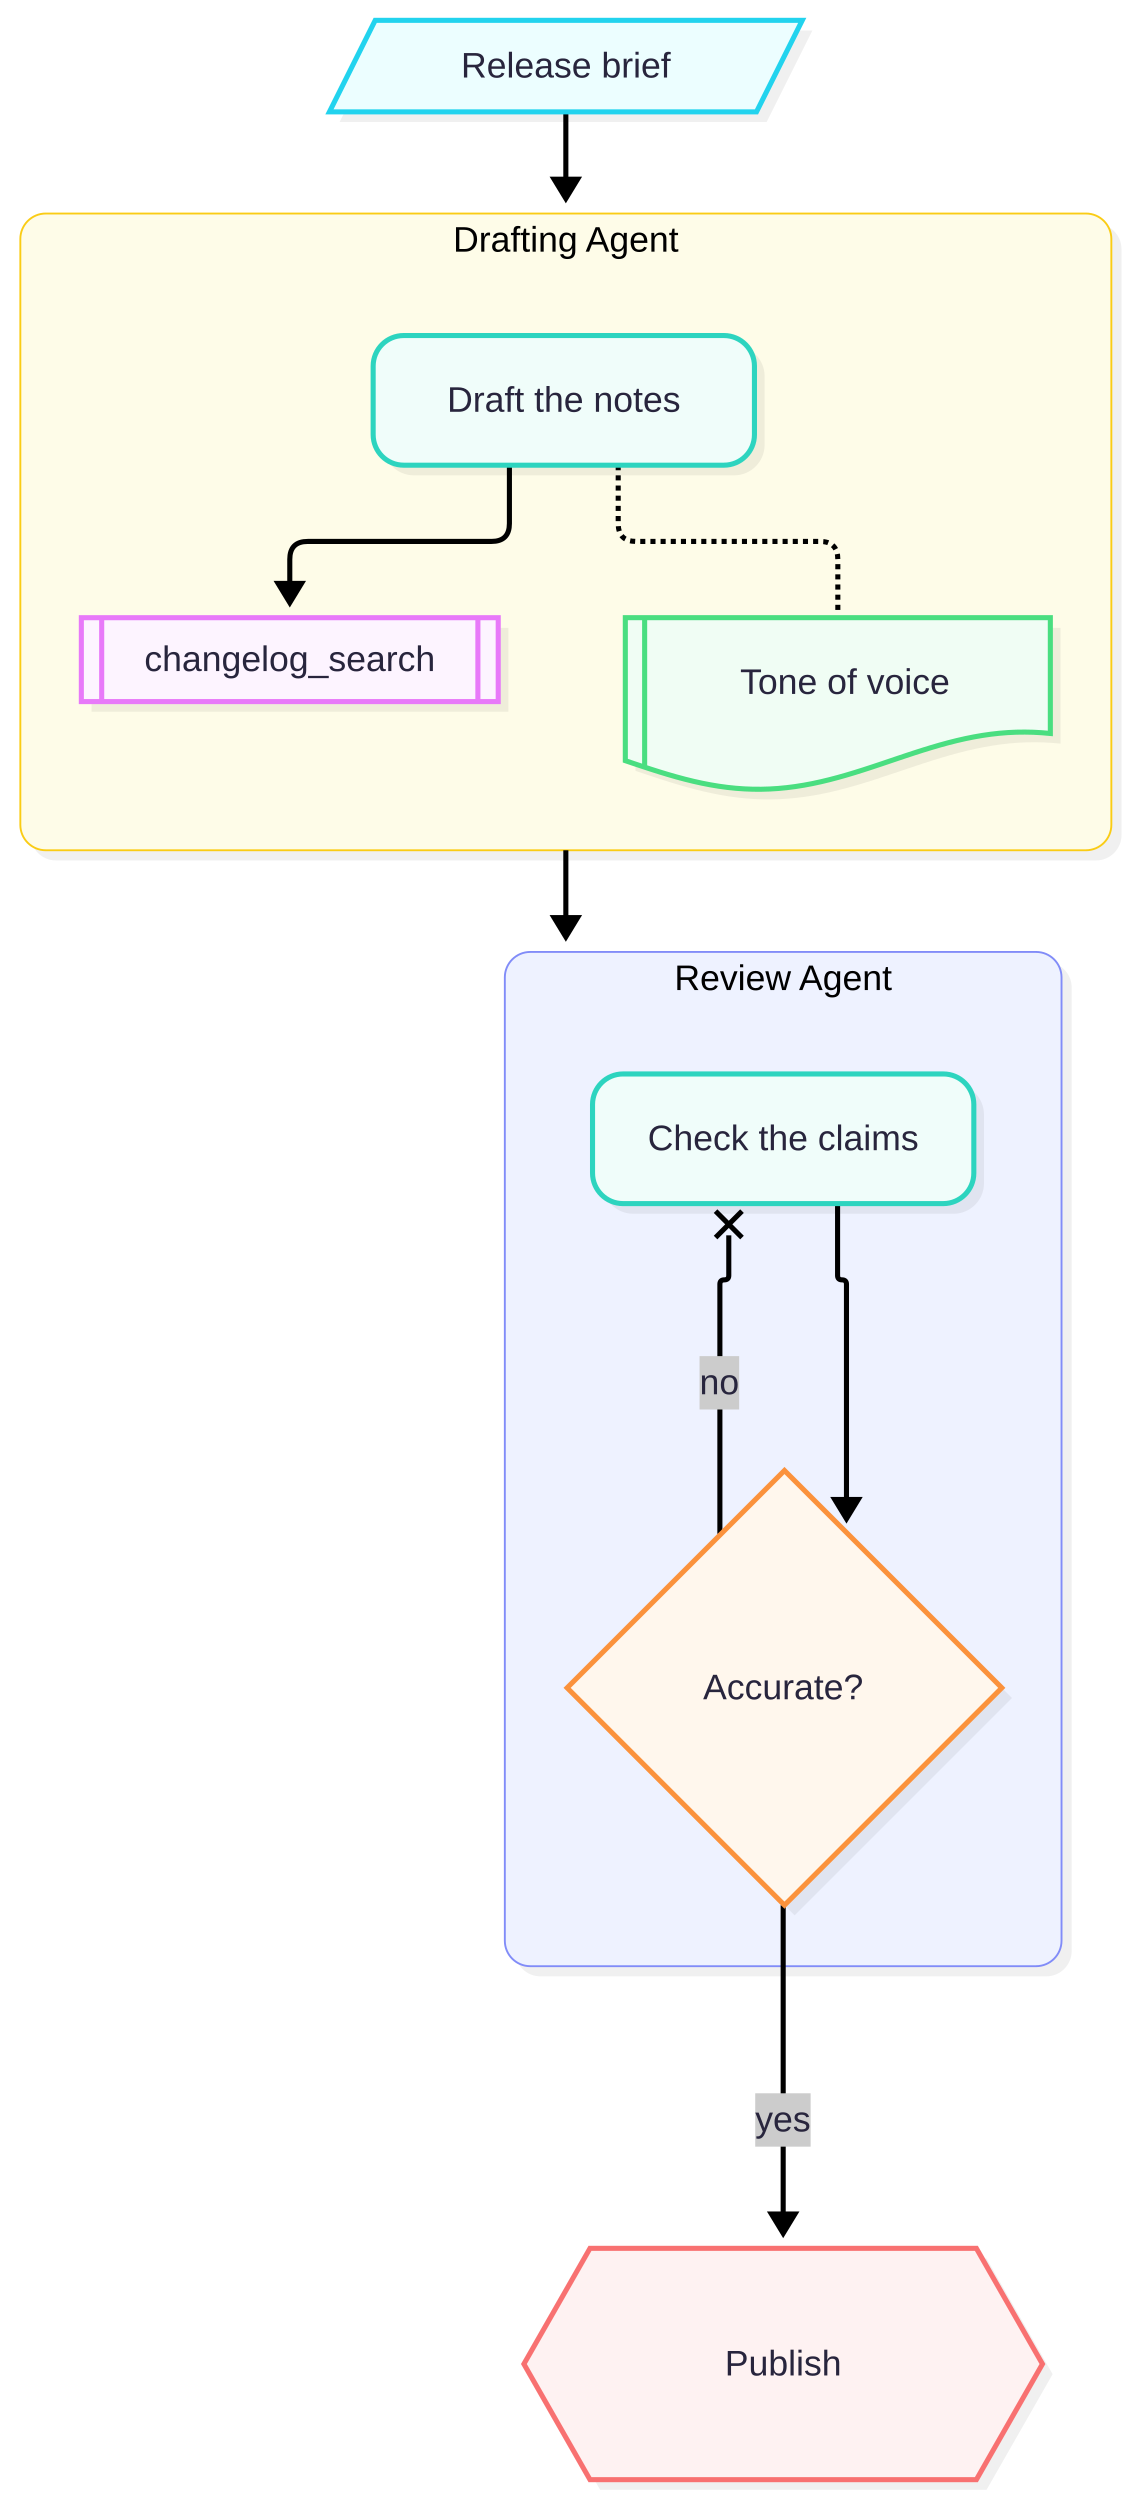
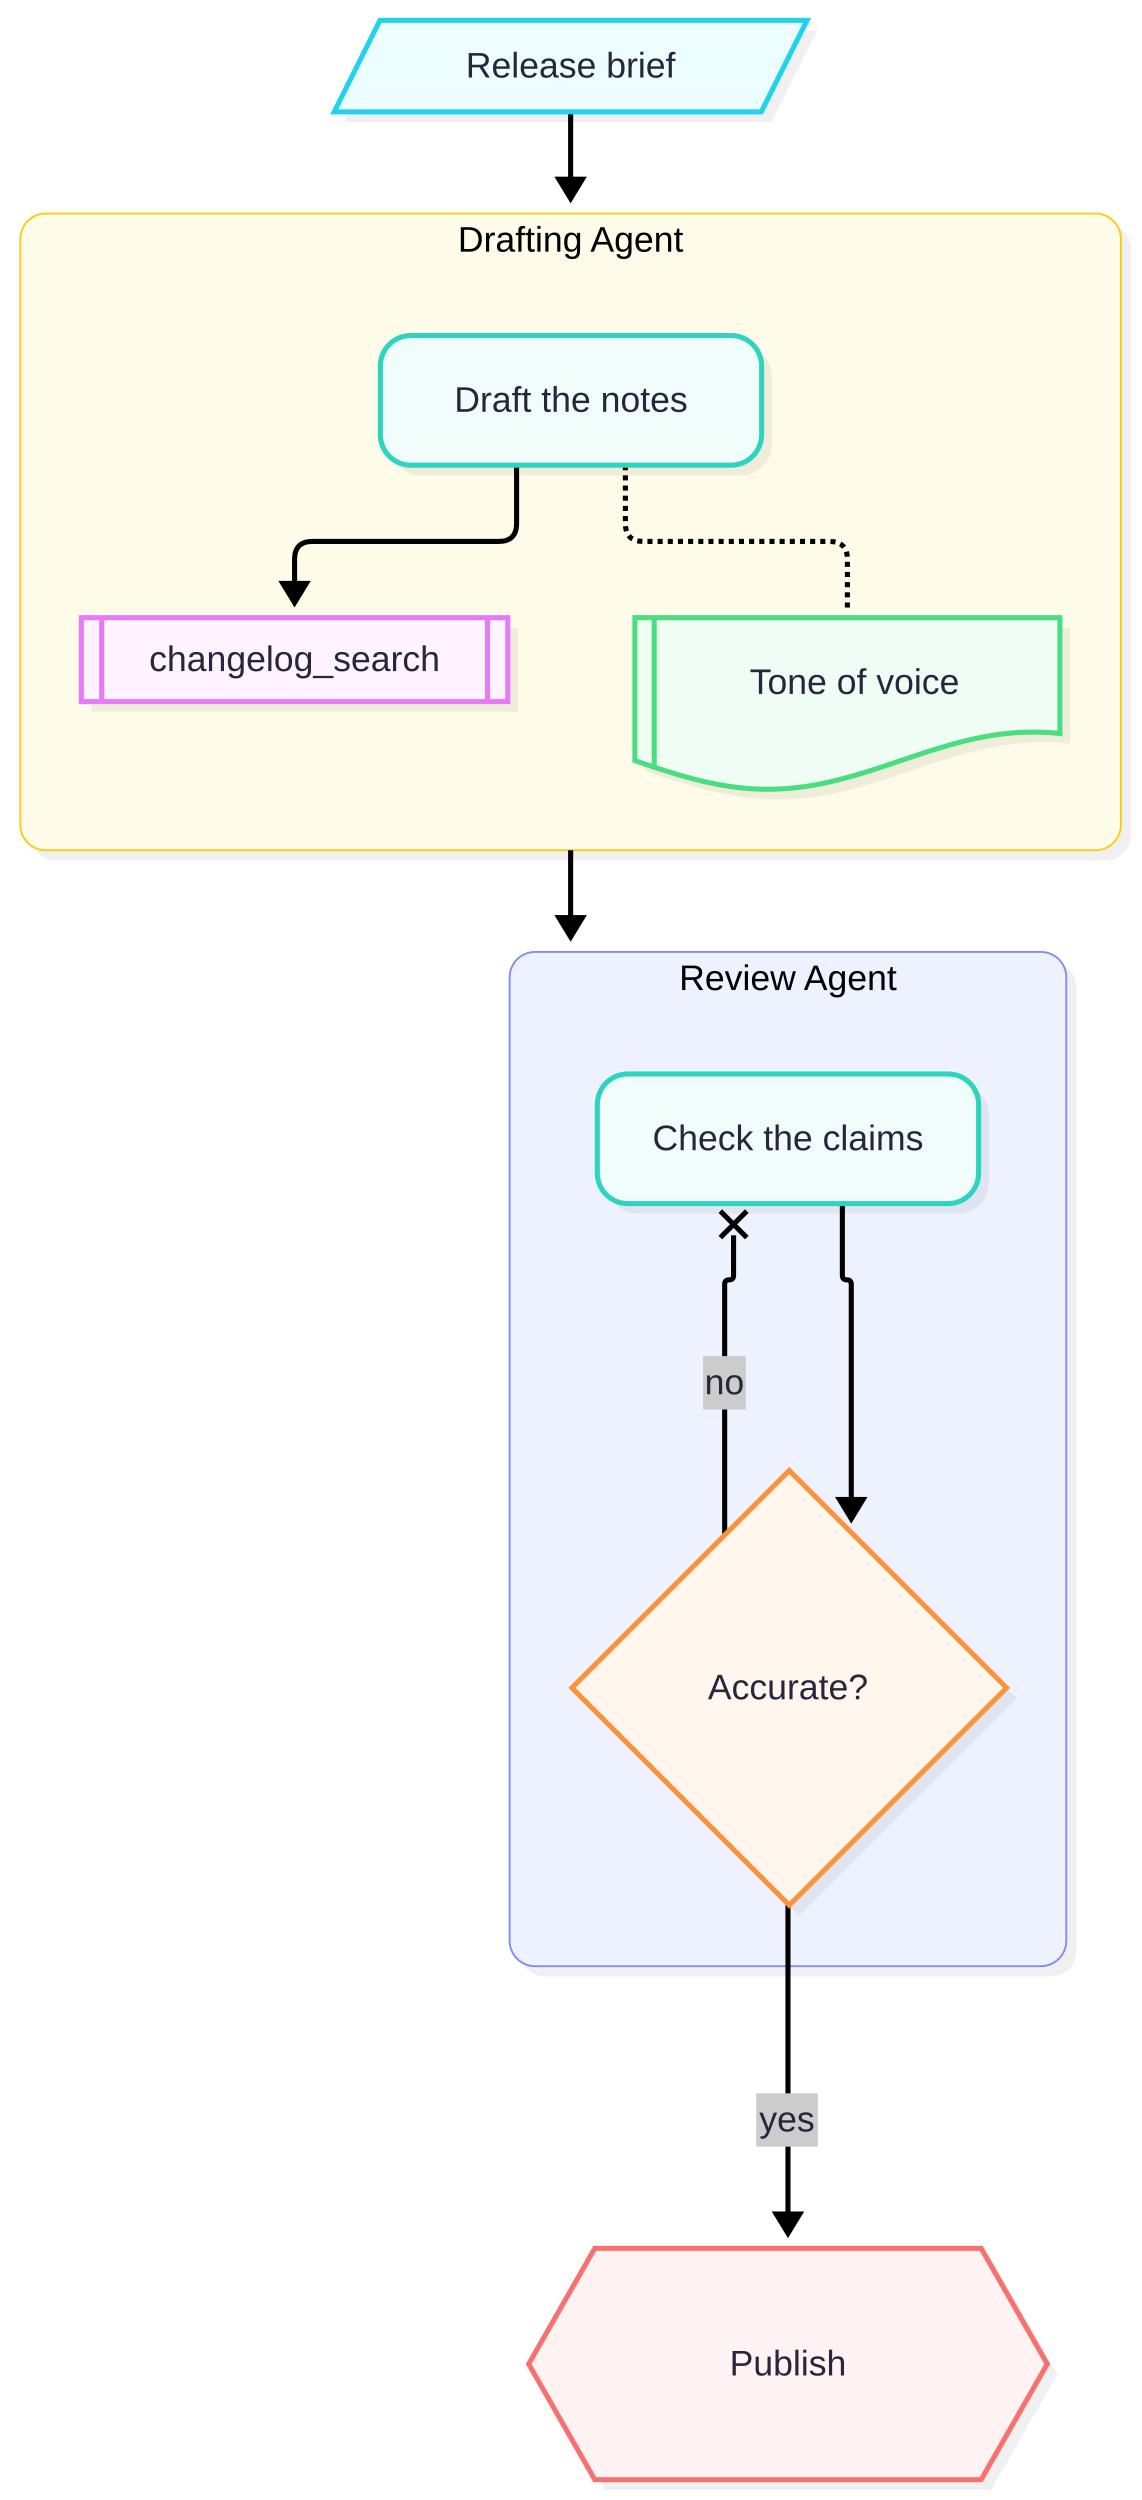
- <svg xmlns="http://www.w3.org/2000/svg" id="my-svg" width="100%" class="agentflow" style="max-width: 445.2px; background-color: white;" viewBox="4 4 445.2 983.492" role="graphics-document document" aria-roledescription="agentflow">
+ <svg xmlns="http://www.w3.org/2000/svg" id="my-svg" width="100%" class="agentflow" style="max-width: 448.966px; background-color: white;" viewBox="4 4 448.966 983.492" role="graphics-document document" aria-roledescription="agentflow">
  <style>#my-svg{font-family:"Recursive Variable", arial, sans-serif;font-size:16px;}#my-svg text{font-family:"Recursive Variable", arial, sans-serif;}</style>
  <g>
    <g class="clusters">
      <g id="cluster-writer" class="cluster">
-         <rect class="drop-shadow" x="16" y="92" width="429.2" height="250.492" rx="10" ry="10" fill="#000000" stroke="none" opacity="0.06" />
-         <rect x="12" y="88" width="429.2" height="250.492" rx="10" ry="10" fill="#FEFCE8" stroke="#FACC15" stroke-width="0.75" />
-         <text class="cluster-label" x="226.6" y="103" text-anchor="middle" font-size="14" fill="#000000">Drafting Agent</text>
+         <rect class="drop-shadow" x="16" y="92" width="432.966" height="250.492" rx="10" ry="10" fill="#000000" stroke="none" opacity="0.06" />
+         <rect x="12" y="88" width="432.966" height="250.492" rx="10" ry="10" fill="#FEFCE8" stroke="#FACC15" stroke-width="0.75" />
+         <text class="cluster-label" x="228.483" y="103" text-anchor="middle" font-size="14" fill="#000000">Drafting Agent</text>
      </g>
      <g id="cluster-reviewer" class="cluster">
-         <rect class="drop-shadow" x="206.6" y="382.492" width="219" height="399" rx="10" ry="10" fill="#000000" stroke="none" opacity="0.06" />
-         <rect x="202.6" y="378.492" width="219" height="399" rx="10" ry="10" fill="#EEF2FF" stroke="#818CF8" stroke-width="0.75" />
-         <text class="cluster-label" x="312.1" y="393.492" text-anchor="middle" font-size="14" fill="#000000">Review Agent</text>
+         <rect class="drop-shadow" x="208.483" y="382.492" width="219" height="399" rx="10" ry="10" fill="#000000" stroke="none" opacity="0.06" />
+         <rect x="204.483" y="378.492" width="219" height="399" rx="10" ry="10" fill="#EEF2FF" stroke="#818CF8" stroke-width="0.75" />
+         <text class="cluster-label" x="313.983" y="393.492" text-anchor="middle" font-size="14" fill="#000000">Review Agent</text>
      </g>
    </g>
    <g class="edgePaths">
      <g id="L-draft-lookup-0" class="edgePath">
-         <path class="flowchart-link LS-draft LE-lookup" d="M204.4,187L204.4,209.929C204.4,214.643,202.043,217,197.329,217L125.071,217C120.357,217,118,219.357,118,224.071L118,243" fill="none" stroke="#000000" stroke-width="2" stroke-dasharray="0 0 133.072 4" />
-         <path class="marker" d="M124.391,232.5L118,243L111.609,232.5Z" fill="#000000" stroke="#000000" stroke-width="0" />
+         <path class="flowchart-link LS-draft LE-lookup" d="M207.224,187L207.224,209.929C207.224,214.643,204.867,217,200.153,217L126.954,217C122.24,217,119.883,219.357,119.883,224.071L119.883,243" fill="none" stroke="#000000" stroke-width="2" stroke-dasharray="0 0 134.013 4" />
+         <path class="marker" d="M126.274,232.5L119.883,243L113.492,232.5Z" fill="#000000" stroke="#000000" stroke-width="0" />
      </g>
      <g id="L-draft-guide-1" class="edgePath">
-         <path class="flowchart-link LS-draft LE-guide" d="M247.2,187L247.2,209.929C247.2,214.643,249.557,217,254.271,217L326.529,217C331.243,217,333.6,219.357,333.6,224.071L333.6,247" fill="none" stroke="#000000" stroke-width="2" stroke-dasharray="0 0 2 2 2 2 2 2 2 2 2 2 2 2 2 2 2 2 2 2 2 2 2 2 2 2 2 2 2 2 2 2 2 2 2 2 2 2 2 2 2 2 2 2 2 2 2 2 2 2 2 2 2 2 2 2 2 2 2 2 2 2 2 2 2 2 2 2 2 2 2 2 0" />
+         <path class="flowchart-link LS-draft LE-guide" d="M250.024,187L250.024,209.929C250.024,214.643,252.381,217,257.095,217L330.295,217C335.009,217,337.366,219.357,337.366,224.071L337.366,247" fill="none" stroke="#000000" stroke-width="2" stroke-dasharray="0 0 2 2 2 2 2 2 2 2 2 2 2 2 2 2 2 2 2 2 2 2 2 2 2 2 2 2 2 2 2 2 2 2 2 2 2 2 2 2 2 2 2 2 2 2 2 2 2 2 2 2 2 2 2 2 2 2 2 2 2 2 2 2 2 2 2 2 2 2 2 2 0" />
      </g>
      <g id="L-check-ok-2" class="edgePath">
-         <path class="flowchart-link LS-check LE-ok" d="M333.5,477.492L333.5,505.742C333.5,506.909,334.083,507.492,335.25,507.492L335.25,507.492C336.417,507.492,337,508.075,337,509.242L337,603.392" fill="none" stroke="#000000" stroke-width="2" stroke-dasharray="0 0 124.081 4" />
-         <path class="marker" d="M343.391,592.892L337,603.392L330.609,592.892Z" fill="#000000" stroke="#000000" stroke-width="0" />
+         <path class="flowchart-link LS-check LE-ok" d="M335.383,477.492L335.383,505.742C335.383,506.909,335.966,507.492,337.133,507.492L337.133,507.492C338.299,507.492,338.883,508.075,338.883,509.242L338.883,603.392" fill="none" stroke="#000000" stroke-width="2" stroke-dasharray="0 0 124.081 4" />
+         <path class="marker" d="M345.274,592.892L338.883,603.392L332.492,592.892Z" fill="#000000" stroke="#000000" stroke-width="0" />
      </g>
      <g id="L-brief-writer-3" class="edgePath">
-         <path class="flowchart-link LS-brief LE-writer" d="M226.6,48L226.6,84" fill="none" stroke="#000000" stroke-width="2" stroke-dasharray="0 0 32 4" />
-         <path class="marker" d="M232.991,73.5L226.6,84L220.209,73.5Z" fill="#000000" stroke="#000000" stroke-width="0" />
+         <path class="flowchart-link LS-brief LE-writer" d="M228.483,48L228.483,84" fill="none" stroke="#000000" stroke-width="2" stroke-dasharray="0 0 32 4" />
+         <path class="marker" d="M234.874,73.5L228.483,84L222.092,73.5Z" fill="#000000" stroke="#000000" stroke-width="0" />
      </g>
      <g id="L-writer-reviewer-4" class="edgePath">
-         <path class="flowchart-link LS-writer LE-reviewer" d="M226.6,338.492L226.6,374.492" fill="none" stroke="#000000" stroke-width="2" stroke-dasharray="0 0 32 4" />
-         <path class="marker" d="M232.991,363.992L226.6,374.492L220.209,363.992Z" fill="#000000" stroke="#000000" stroke-width="0" />
+         <path class="flowchart-link LS-writer LE-reviewer" d="M228.483,338.492L228.483,374.492" fill="none" stroke="#000000" stroke-width="2" stroke-dasharray="0 0 32 4" />
+         <path class="marker" d="M234.874,363.992L228.483,374.492L222.092,363.992Z" fill="#000000" stroke="#000000" stroke-width="0" />
      </g>
      <g id="L-ok-publish-5" class="edgePath">
-         <path class="flowchart-link LS-ok LE-publish" d="M312.1,753.492L312.1,884.492" fill="none" stroke="#000000" stroke-width="2" stroke-dasharray="0 0 127 4" />
-         <path class="marker" d="M318.491,873.992L312.1,884.492L305.709,873.992Z" fill="#000000" stroke="#000000" stroke-width="0" />
+         <path class="flowchart-link LS-ok LE-publish" d="M313.983,753.492L313.983,884.492" fill="none" stroke="#000000" stroke-width="2" stroke-dasharray="0 0 127 4" />
+         <path class="marker" d="M320.374,873.992L313.983,884.492L307.592,873.992Z" fill="#000000" stroke="#000000" stroke-width="0" />
      </g>
      <g id="L-ok-check-6" class="edgePath">
-         <path class="flowchart-link LS-ok LE-check" d="M287.2,607.392L287.2,509.242C287.2,508.075,287.783,507.492,288.95,507.492L288.95,507.492C290.117,507.492,290.7,506.909,290.7,505.742L290.7,477.492" fill="none" stroke="#000000" stroke-width="2" stroke-dasharray="0 0 119.581 12.5" />
-         <path class="marker" d="M285.5,490.852L295.9,480.452M295.9,490.852L285.5,480.452" fill="none" stroke="#000000" stroke-width="2" />
+         <path class="flowchart-link LS-ok LE-check" d="M289.083,607.392L289.083,509.242C289.083,508.075,289.666,507.492,290.833,507.492L290.833,507.492C291.999,507.492,292.583,506.909,292.583,505.742L292.583,477.492" fill="none" stroke="#000000" stroke-width="2" stroke-dasharray="0 0 119.581 12.5" />
+         <path class="marker" d="M287.383,490.852L297.783,480.452M297.783,490.852L287.383,480.452" fill="none" stroke="#000000" stroke-width="2" />
      </g>
    </g>
    <g class="edgeLabels">
      <g class="edgeLabel">
-         <rect x="301.1" y="827.492" width="21.797" height="21" fill="hsl(-120, 0%, 80%)" stroke="none" />
-         <text x="311.998" y="842.492" text-anchor="middle" font-size="14" fill="#28253D">yes</text>
+         <rect x="301.483" y="827.492" width="24.234" height="21" fill="hsl(-120, 0%, 80%)" stroke="none" />
+         <text x="313.6" y="842.492" text-anchor="middle" font-size="14" fill="#28253D">yes</text>
      </g>
      <g class="edgeLabel">
-         <rect x="279.2" y="537.492" width="15.578" height="21" fill="hsl(-120, 0%, 80%)" stroke="none" />
-         <text x="286.989" y="552.492" text-anchor="middle" font-size="14" fill="#28253D">no</text>
+         <rect x="280.583" y="537.492" width="16.812" height="21" fill="hsl(-120, 0%, 80%)" stroke="none" />
+         <text x="288.989" y="552.492" text-anchor="middle" font-size="14" fill="#28253D">no</text>
      </g>
    </g>
    <g class="nodes">
      <g id="agentflow-brief-0" class="node default af-kind-input">
-         <path class="drop-shadow" d="M155.6,16L323.6,16L305.6,52L137.6,52Z" fill="#000000" stroke="none" opacity="0.06" />
-         <path class="label-container" d="M151.6,12L319.6,12L301.6,48L133.6,48Z" fill="#ECFEFF" stroke="#22D3EE" stroke-width="2" />
-         <text class="nodeLabel" x="226.6" y="34.5" text-anchor="middle" font-size="14" fill="#28253D">Release brief</text>
+         <path class="drop-shadow" d="M157.483,16L325.483,16L307.483,52L139.483,52Z" fill="#000000" stroke="none" opacity="0.06" />
+         <path class="label-container" d="M153.483,12L321.483,12L303.483,48L135.483,48Z" fill="#ECFEFF" stroke="#22D3EE" stroke-width="2" />
+         <text class="nodeLabel" x="228.483" y="34.5" text-anchor="middle" font-size="14" fill="#28253D">Release brief</text>
      </g>
      <g id="agentflow-draft-1" class="node default af-kind-task">
-         <rect class="drop-shadow" x="154.8" y="140" width="150" height="51" rx="12" ry="12" fill="#000000" stroke="none" opacity="0.06" />
-         <rect class="basic label-container" x="150.8" y="136" width="150" height="51" rx="12" ry="12" fill="#F0FDFA" stroke="#2DD4BF" stroke-width="2" />
-         <text class="nodeLabel" x="225.8" y="166" text-anchor="middle" font-size="14" fill="#28253D">Draft the notes</text>
+         <rect class="drop-shadow" x="157.624" y="140" width="150" height="51" rx="12" ry="12" fill="#000000" stroke="none" opacity="0.06" />
+         <rect class="basic label-container" x="153.624" y="136" width="150" height="51" rx="12" ry="12" fill="#F0FDFA" stroke="#2DD4BF" stroke-width="2" />
+         <text class="nodeLabel" x="228.624" y="166" text-anchor="middle" font-size="14" fill="#28253D">Draft the notes</text>
      </g>
      <g id="agentflow-lookup-2" class="node default af-kind-tool">
-         <path class="drop-shadow" d="M48,284L196,284L196,251L48,251L48,284L40,284L204,284L204,251L40,251L40,284Z" fill="#000000" stroke="none" opacity="0.06" />
-         <path class="label-container" d="M44,280L192,280L192,247L44,247L44,280L36,280L200,280L200,247L36,247L36,280Z" fill="#FDF4FF" stroke="#E879F9" stroke-width="2" />
-         <text class="nodeLabel" x="118" y="268" text-anchor="middle" font-size="14" fill="#28253D">changelog_search</text>
+         <path class="drop-shadow" d="M48,284L199.766,284L199.766,251L48,251L48,284L40,284L207.766,284L207.766,251L40,251L40,284Z" fill="#000000" stroke="none" opacity="0.06" />
+         <path class="label-container" d="M44,280L195.766,280L195.766,247L44,247L44,280L36,280L203.766,280L203.766,247L36,247L36,280Z" fill="#FDF4FF" stroke="#E879F9" stroke-width="2" />
+         <text class="nodeLabel" x="119.883" y="268" text-anchor="middle" font-size="14" fill="#28253D">changelog_search</text>
      </g>
      <g id="agentflow-guide-3" class="node default af-kind-refdoc">
-         <path class="drop-shadow" d="M254,250.996L254,307.246L254,307.246L257.344,308.375L260.688,309.493L264.032,310.588L267.376,311.649L270.72,312.666L274.064,313.628L277.408,314.525L280.752,315.349L284.096,316.092L287.44,316.745L290.784,317.302L294.128,317.757L297.472,318.107L300.816,318.346L304.16,318.474L307.504,318.488L310.848,318.389L314.192,318.177L317.536,317.855L320.88,317.425L324.224,316.893L327.568,316.264L330.912,315.543L334.256,314.739L337.6,313.859L340.944,312.912L344.288,311.908L347.632,310.857L350.976,309.769L354.32,308.656L357.664,307.529L361.008,306.399L364.352,305.277L367.696,304.175L371.04,303.105L374.384,302.076L377.728,301.099L381.072,300.184L384.416,299.341L387.76,298.578L391.104,297.902L394.448,297.32L397.792,296.839L401.136,296.463L404.48,296.195L407.824,296.039L411.168,295.997L414.512,296.068L417.856,296.252L421.2,296.547L421.2,250.996L254,250.996L261.6,250.996L261.6,310.059L261.6,250.996Z" fill="#000000" stroke="none" opacity="0.06" />
-         <path class="label-container" d="M250,246.996L250,303.246L250,303.246L253.344,304.375L256.688,305.493L260.032,306.588L263.376,307.649L266.72,308.666L270.064,309.628L273.408,310.525L276.752,311.349L280.096,312.092L283.44,312.745L286.784,313.302L290.128,313.757L293.472,314.107L296.816,314.346L300.16,314.474L303.504,314.488L306.848,314.389L310.192,314.177L313.536,313.855L316.88,313.425L320.224,312.893L323.568,312.264L326.912,311.543L330.256,310.739L333.6,309.859L336.944,308.912L340.288,307.908L343.632,306.857L346.976,305.769L350.32,304.656L353.664,303.529L357.008,302.399L360.352,301.277L363.696,300.175L367.04,299.105L370.384,298.076L373.728,297.099L377.072,296.184L380.416,295.341L383.76,294.578L387.104,293.902L390.448,293.32L393.792,292.839L397.136,292.463L400.48,292.195L403.824,292.039L407.168,291.997L410.512,292.068L413.856,292.252L417.2,292.547L417.2,246.996L250,246.996L257.6,246.996L257.6,306.059L257.6,246.996Z" fill="#F0FDF4" stroke="#4ADE80" stroke-width="2" />
-         <text class="nodeLabel" x="336.4" y="276.996" text-anchor="middle" font-size="14" fill="#28253D">Tone of voice</text>
+         <path class="drop-shadow" d="M257.766,250.996L257.766,307.246L257.766,307.246L261.11,308.375L264.454,309.493L267.798,310.588L271.142,311.649L274.486,312.666L277.83,313.628L281.174,314.525L284.518,315.349L287.862,316.092L291.206,316.745L294.55,317.302L297.894,317.757L301.238,318.107L304.582,318.346L307.926,318.474L311.27,318.488L314.614,318.389L317.958,318.177L321.302,317.855L324.646,317.425L327.99,316.893L331.334,316.264L334.678,315.543L338.022,314.739L341.366,313.859L344.71,312.912L348.054,311.908L351.398,310.857L354.742,309.769L358.086,308.656L361.43,307.529L364.774,306.399L368.118,305.277L371.462,304.175L374.806,303.105L378.15,302.076L381.494,301.099L384.838,300.184L388.182,299.341L391.526,298.578L394.87,297.902L398.214,297.32L401.558,296.839L404.902,296.463L408.246,296.195L411.59,296.039L414.934,295.997L418.278,296.068L421.622,296.252L424.966,296.547L424.966,250.996L257.766,250.996L265.366,250.996L265.366,310.059L265.366,250.996Z" fill="#000000" stroke="none" opacity="0.06" />
+         <path class="label-container" d="M253.766,246.996L253.766,303.246L253.766,303.246L257.11,304.375L260.454,305.493L263.798,306.588L267.142,307.649L270.486,308.666L273.83,309.628L277.174,310.525L280.518,311.349L283.862,312.092L287.206,312.745L290.55,313.302L293.894,313.757L297.238,314.107L300.582,314.346L303.926,314.474L307.27,314.488L310.614,314.389L313.958,314.177L317.302,313.855L320.646,313.425L323.99,312.893L327.334,312.264L330.678,311.543L334.022,310.739L337.366,309.859L340.71,308.912L344.054,307.908L347.398,306.857L350.742,305.769L354.086,304.656L357.43,303.529L360.774,302.399L364.118,301.277L367.462,300.175L370.806,299.105L374.15,298.076L377.494,297.099L380.838,296.184L384.182,295.341L387.526,294.578L390.87,293.902L394.214,293.32L397.558,292.839L400.902,292.463L404.246,292.195L407.59,292.039L410.934,291.997L414.278,292.068L417.622,292.252L420.966,292.547L420.966,246.996L253.766,246.996L261.366,246.996L261.366,306.059L261.366,246.996Z" fill="#F0FDF4" stroke="#4ADE80" stroke-width="2" />
+         <text class="nodeLabel" x="340.166" y="276.996" text-anchor="middle" font-size="14" fill="#28253D">Tone of voice</text>
      </g>
      <g id="agentflow-check-4" class="node default af-kind-task">
-         <rect class="drop-shadow" x="241.1" y="430.492" width="150" height="51" rx="12" ry="12" fill="#000000" stroke="none" opacity="0.06" />
-         <rect class="basic label-container" x="237.1" y="426.492" width="150" height="51" rx="12" ry="12" fill="#F0FDFA" stroke="#2DD4BF" stroke-width="2" />
-         <text class="nodeLabel" x="312.1" y="456.492" text-anchor="middle" font-size="14" fill="#28253D">Check the claims</text>
+         <rect class="drop-shadow" x="242.983" y="430.492" width="150" height="51" rx="12" ry="12" fill="#000000" stroke="none" opacity="0.06" />
+         <rect class="basic label-container" x="238.983" y="426.492" width="150" height="51" rx="12" ry="12" fill="#F0FDFA" stroke="#2DD4BF" stroke-width="2" />
+         <text class="nodeLabel" x="313.983" y="456.492" text-anchor="middle" font-size="14" fill="#28253D">Check the claims</text>
      </g>
      <g id="agentflow-ok-5" class="node default af-kind-decision">
-         <path class="drop-shadow" d="M316.6,586.492L402.1,671.992L316.6,757.492L231.1,671.992Z" fill="#000000" stroke="none" opacity="0.06" />
-         <path class="label-container" d="M312.6,582.492L398.1,667.992L312.6,753.492L227.1,667.992Z" fill="#FFF7ED" stroke="#FB923C" stroke-width="2" />
-         <text class="nodeLabel" x="312.1" y="672.492" text-anchor="middle" font-size="14" fill="#28253D">Accurate?</text>
+         <path class="drop-shadow" d="M318.483,586.492L403.983,671.992L318.483,757.492L232.983,671.992Z" fill="#000000" stroke="none" opacity="0.06" />
+         <path class="label-container" d="M314.483,582.492L399.983,667.992L314.483,753.492L228.983,667.992Z" fill="#FFF7ED" stroke="#FB923C" stroke-width="2" />
+         <text class="nodeLabel" x="313.983" y="672.492" text-anchor="middle" font-size="14" fill="#28253D">Accurate?</text>
      </g>
      <g id="agentflow-publish-6" class="node default af-kind-action">
-         <path class="drop-shadow" d="M240.1,892.492L392.1,892.492L418.1,937.992L392.1,983.492L240.1,983.492L214.1,937.992Z" fill="#000000" stroke="none" opacity="0.06" />
-         <path class="label-container" d="M236.1,888.492L388.1,888.492L414.1,933.992L388.1,979.492L236.1,979.492L210.1,933.992Z" fill="#FEF2F2" stroke="#F87171" stroke-width="2" />
-         <text class="nodeLabel" x="312.1" y="938.492" text-anchor="middle" font-size="14" fill="#28253D">Publish</text>
+         <path class="drop-shadow" d="M241.983,892.492L393.983,892.492L419.983,937.992L393.983,983.492L241.983,983.492L215.983,937.992Z" fill="#000000" stroke="none" opacity="0.06" />
+         <path class="label-container" d="M237.983,888.492L389.983,888.492L415.983,933.992L389.983,979.492L237.983,979.492L211.983,933.992Z" fill="#FEF2F2" stroke="#F87171" stroke-width="2" />
+         <text class="nodeLabel" x="313.983" y="938.492" text-anchor="middle" font-size="14" fill="#28253D">Publish</text>
      </g>
    </g>
  </g>
</svg>
